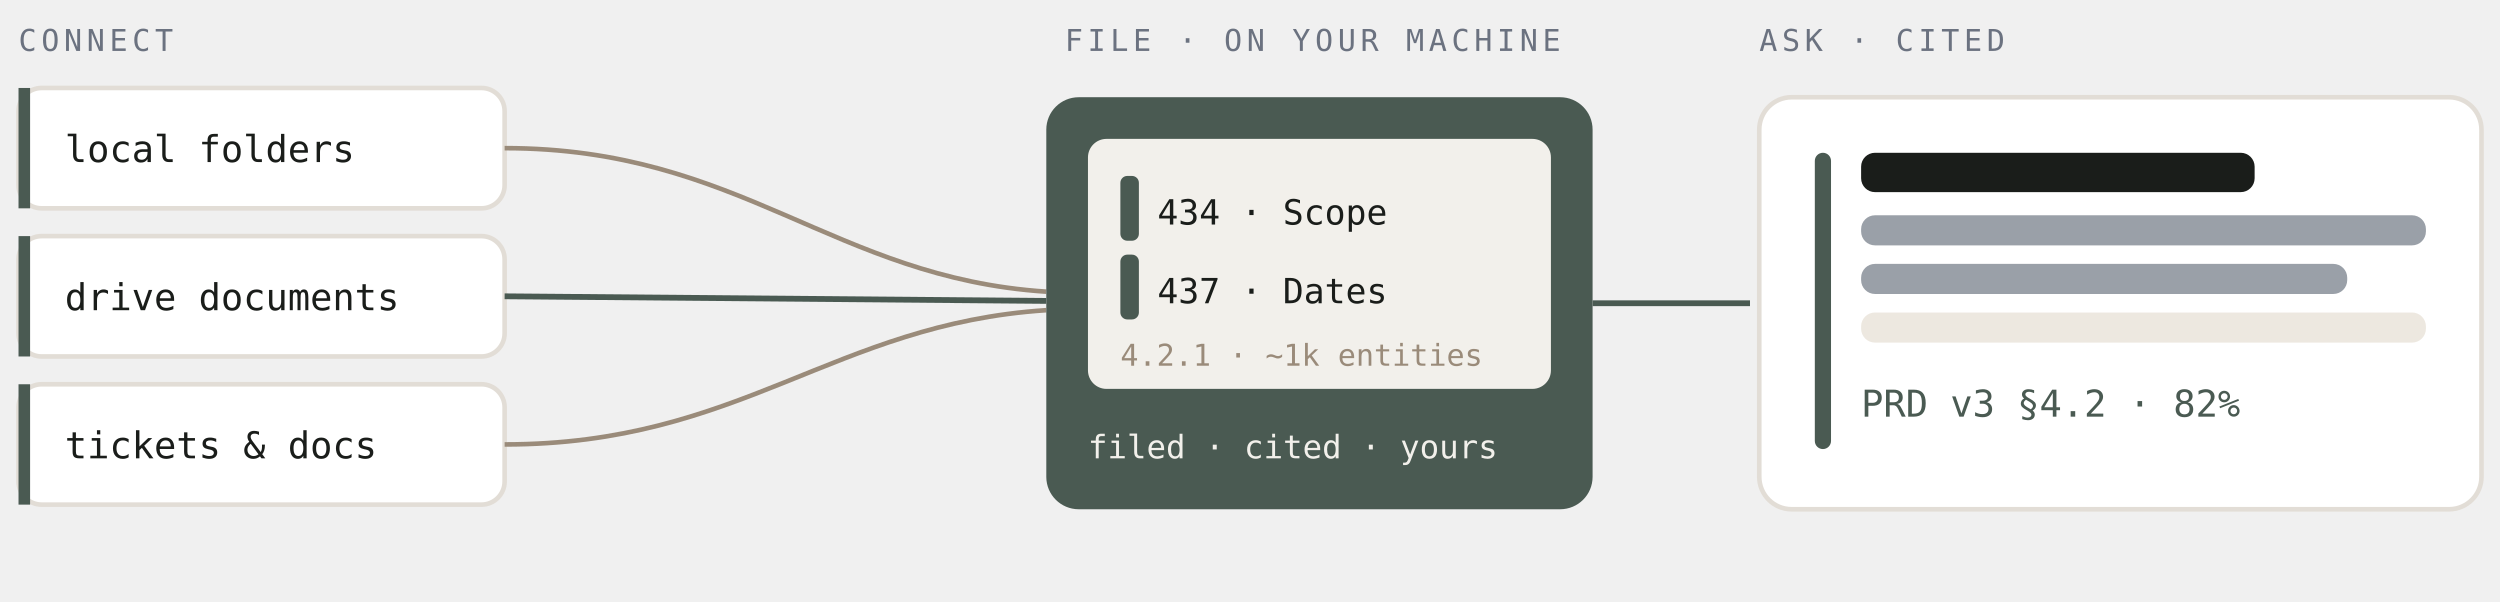
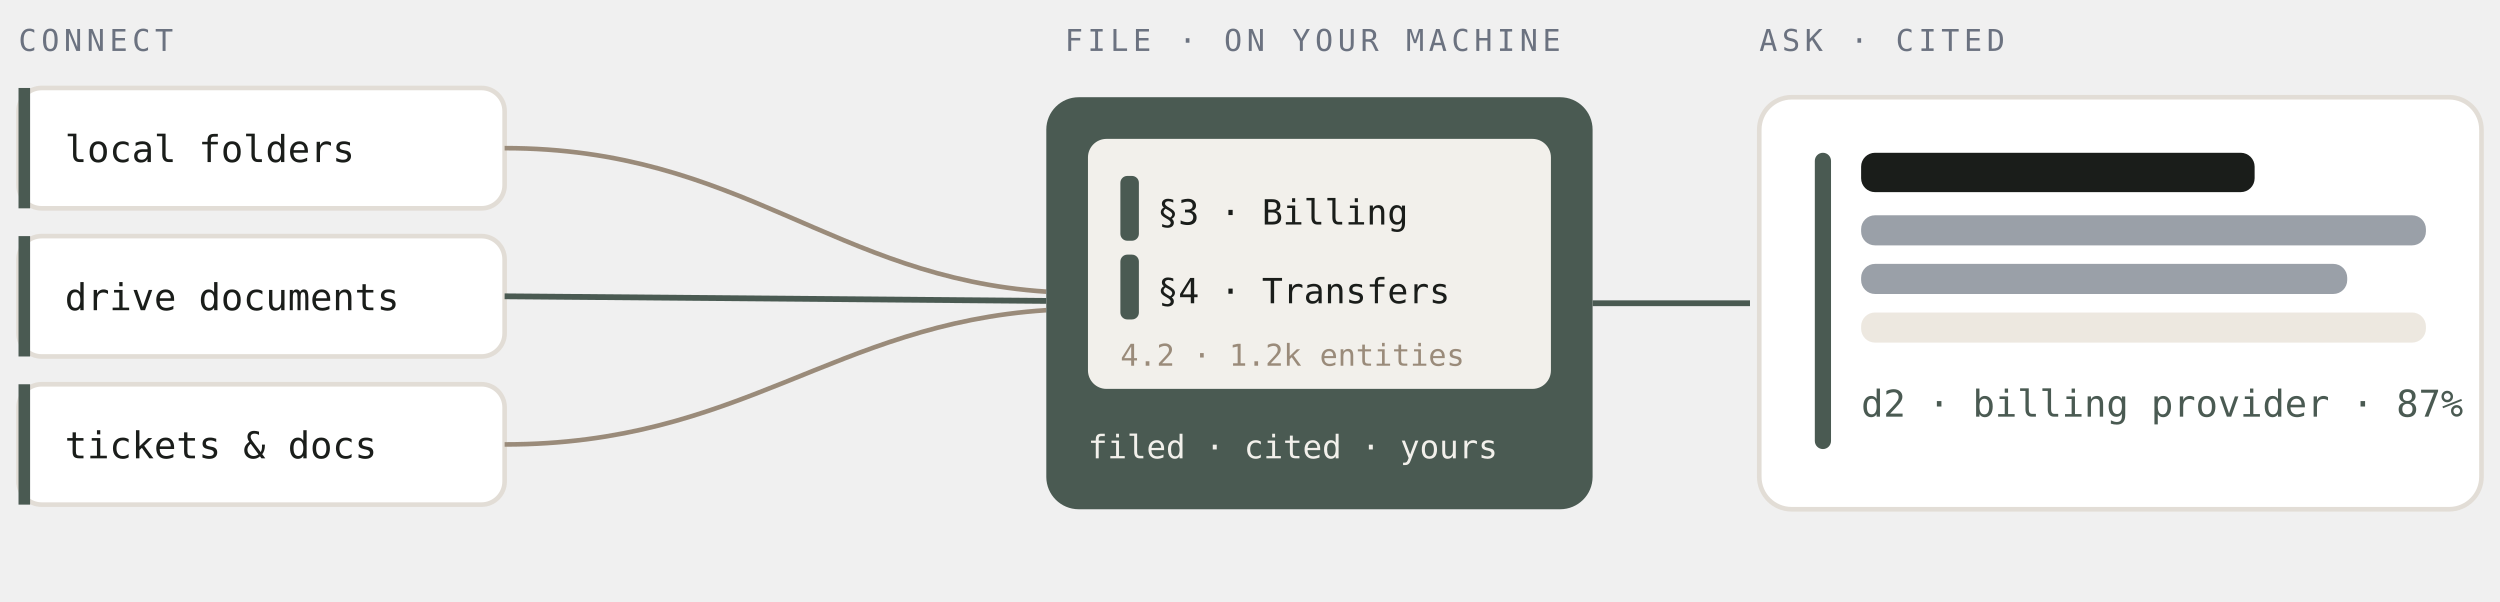
<svg xmlns="http://www.w3.org/2000/svg" viewBox="0 0 1080 260" font-family="ui-monospace, Menlo, monospace">
  <text x="8" y="22" font-size="13" letter-spacing="2" fill="#6b7280">CONNECT</text>
  <text x="460" y="22" font-size="13" letter-spacing="2" fill="#6b7280">FILE · ON YOUR MACHINE</text>
  <text x="760" y="22" font-size="13" letter-spacing="2" fill="#6b7280">ASK · CITED</text>
  <g>
    <rect x="8" y="38" width="210" height="52" rx="10" fill="#ffffff" stroke="#e2ddd6" stroke-width="2" />
    <rect x="8" y="38" width="5" height="52" fill="#4A5A52" />
    <text x="28" y="70" font-size="16" fill="#1a1d1a">local folders</text>
    <rect x="8" y="102" width="210" height="52" rx="10" fill="#ffffff" stroke="#e2ddd6" stroke-width="2" />
    <rect x="8" y="102" width="5" height="52" fill="#4A5A52" />
    <text x="28" y="134" font-size="16" fill="#1a1d1a">drive documents</text>
    <rect x="8" y="166" width="210" height="52" rx="10" fill="#ffffff" stroke="#e2ddd6" stroke-width="2" />
    <rect x="8" y="166" width="5" height="52" fill="#4A5A52" />
    <text x="28" y="198" font-size="16" fill="#1a1d1a">tickets &amp; docs</text>
  </g>
  <path d="M218 64 C 320 64, 360 120, 452 126" fill="none" stroke="#9A8B7A" stroke-width="2" />
  <path d="M218 128 L 452 130" fill="none" stroke="#4A5A52" stroke-width="2.5" />
  <path d="M218 192 C 320 192, 360 140, 452 134" fill="none" stroke="#9A8B7A" stroke-width="2" />
  <g>
    <rect x="452" y="42" width="236" height="178" rx="14" fill="#4A5A52" />
    <rect x="470" y="60" width="200" height="108" rx="8" fill="#F2F0EB" />
    <rect x="484" y="76" width="8" height="28" rx="3" fill="#4A5A52" />
-     <text x="500" y="97" font-size="15" fill="#1a1d1a">434 · Scope</text>
+     <text x="500" y="97" font-size="15" fill="#1a1d1a">§3 · Billing</text>
    <rect x="484" y="110" width="8" height="28" rx="3" fill="#4A5A52" />
-     <text x="500" y="131" font-size="15" fill="#1a1d1a">437 · Dates</text>
-     <text x="484" y="158" font-size="13" fill="#9A8B7A" textLength="172" lengthAdjust="spacingAndGlyphs">4.2.1 · ~1k entities</text>
+     <text x="500" y="131" font-size="15" fill="#1a1d1a">§4 · Transfers</text>
+     <text x="484" y="158" font-size="13" fill="#9A8B7A" textLength="172" lengthAdjust="spacingAndGlyphs">4.2 · 1.2k entities</text>
    <text x="470" y="198" font-size="14" fill="#F2F0EB">filed · cited · yours</text>
  </g>
  <path d="M688 131 L 756 131" fill="none" stroke="#4A5A52" stroke-width="2.5" />
  <g>
    <rect x="760" y="42" width="312" height="178" rx="14" fill="#ffffff" stroke="#e2ddd6" stroke-width="2" />
    <rect x="784" y="66" width="7" height="128" rx="3.5" fill="#4A5A52" />
    <rect x="804" y="66" width="170" height="17" rx="6" fill="#1a1d1a" />
    <rect x="804" y="93" width="244" height="13" rx="6" fill="#9aa0a8" />
    <rect x="804" y="114" width="210" height="13" rx="6" fill="#9aa0a8" />
    <rect x="804" y="135" width="244" height="13" rx="6" fill="#EDE8E0" />
-     <text x="804" y="180" font-size="16" fill="#4A5A52">PRD v3 §4.2 · 82%</text>
+     <text x="804" y="180" font-size="16" fill="#4A5A52">d2 · billing provider · 87%</text>
  </g>
</svg>
